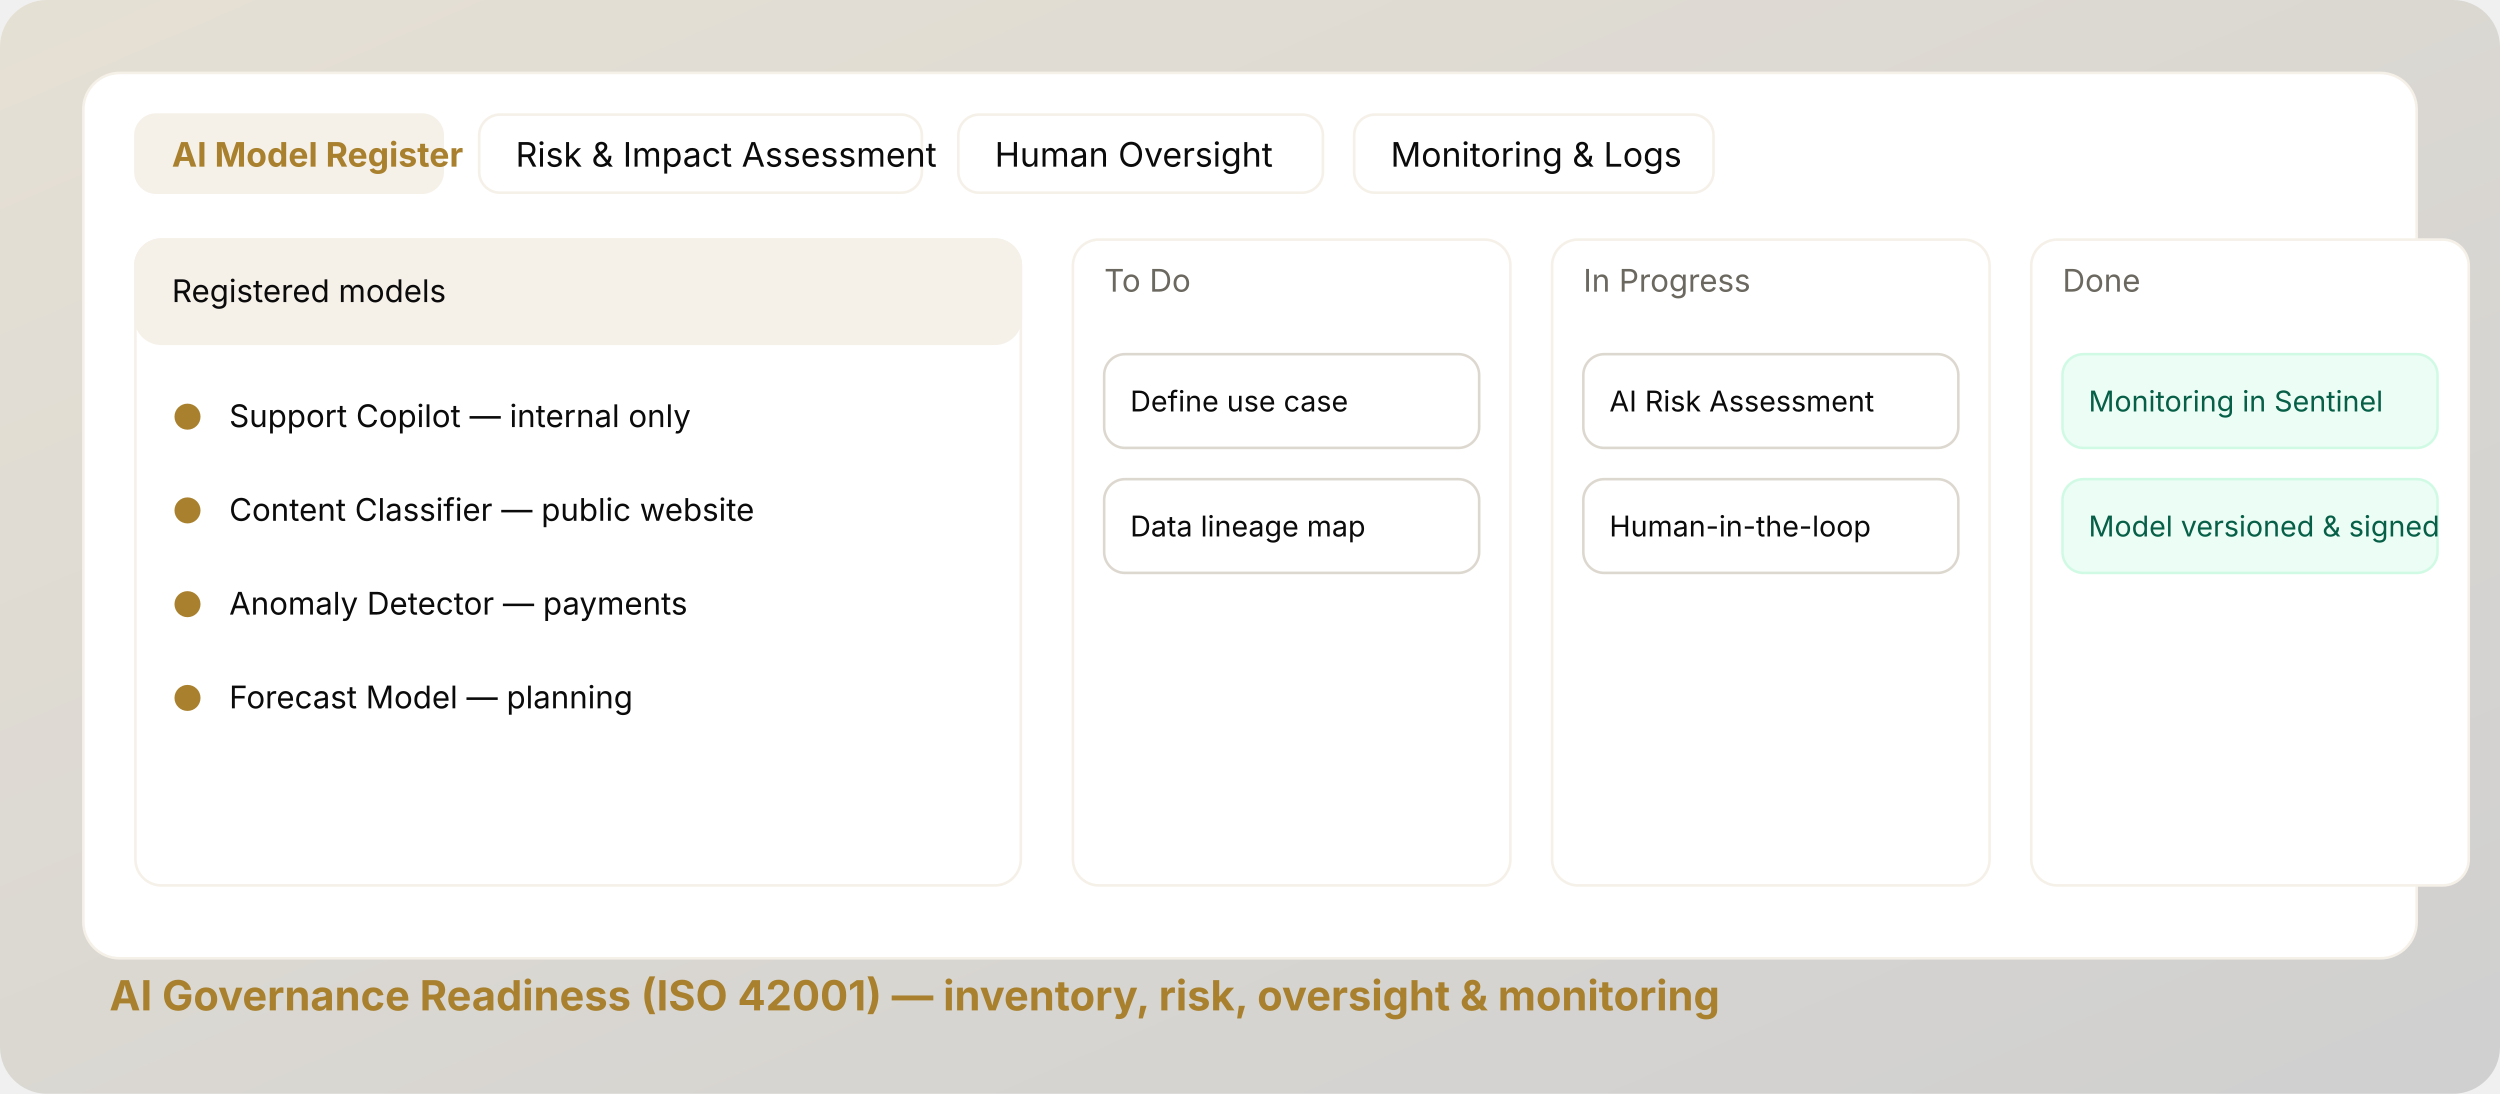
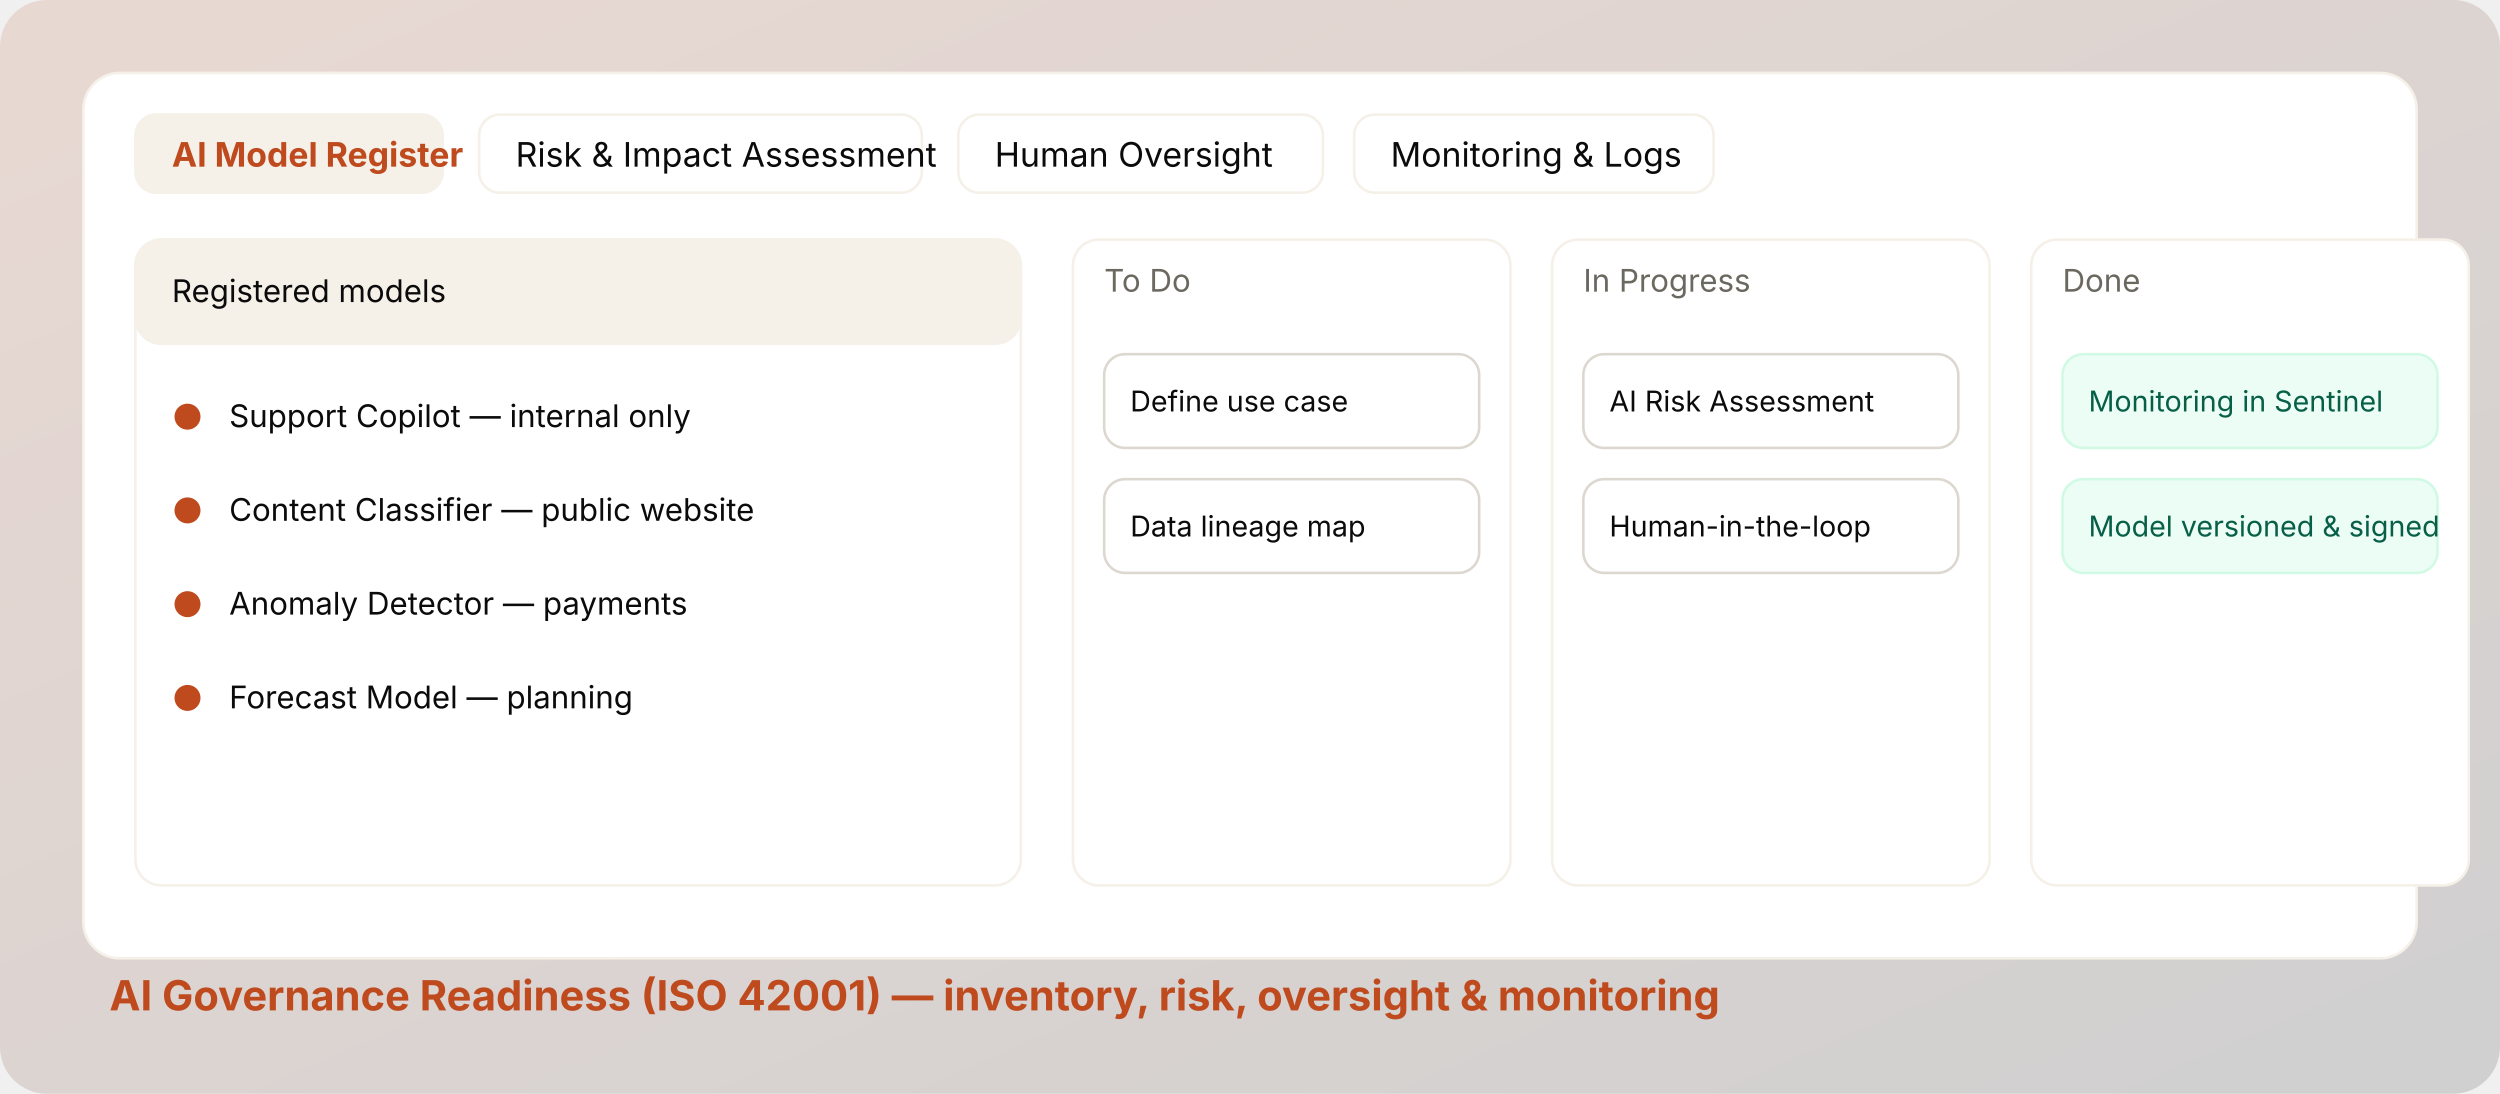
<svg xmlns="http://www.w3.org/2000/svg" viewBox="0 0 960 420">
  <defs>
    <linearGradient id="bg" x1="0" y1="0" x2="1" y2="1">
-       <stop offset="0" stop-color="#A9812E" stop-opacity=".14" />
+       <stop offset="0" stop-color="#BE4A1E" stop-opacity=".14" />
      <stop offset="1" stop-color="#0B0B0C" stop-opacity=".14" />
    </linearGradient>
  </defs>
  <rect x="0" y="0" width="960" height="420" rx="18" fill="url(#bg)" />
  <g transform="translate(32,28)" font-family="Inter, system-ui, -apple-system, Segoe UI, Roboto, Arial, sans-serif">
    <rect x="0" y="0" width="896" height="340" rx="14" fill="#fff" stroke="#F5F0E8" />
    <g transform="translate(20,16)" font-size="13">
      <g>
        <rect width="118" height="30" rx="8" fill="#F5F0E8" stroke="#F5F0E8" />
-         <text x="14" y="20" fill="#A9812E" font-weight="700">AI Model Register</text>
+         <text x="14" y="20" fill="#BE4A1E" font-weight="700">AI Model Register</text>
      </g>
      <g transform="translate(132,0)">
        <rect width="170" height="30" rx="8" fill="#fff" stroke="#F5F0E8" />
        <text x="14" y="20" fill="#0B0B0C">Risk &amp; Impact Assessment</text>
      </g>
      <g transform="translate(316,0)">
        <rect width="140" height="30" rx="8" fill="#fff" stroke="#F5F0E8" />
        <text x="14" y="20" fill="#0B0B0C">Human Oversight</text>
      </g>
      <g transform="translate(468,0)">
        <rect width="138" height="30" rx="8" fill="#fff" stroke="#F5F0E8" />
        <text x="14" y="20" fill="#0B0B0C">Monitoring &amp; Logs</text>
      </g>
    </g>
    <g transform="translate(20,64)">
      <rect width="340" height="248" rx="10" fill="#fff" stroke="#F5F0E8" />
      <rect x="0" y="0" width="340" height="40" rx="10" fill="#F5F0E8" stroke="#F5F0E8" />
      <text x="14" y="24" font-size="12" fill="#0B0B0C">Registered models</text>
      <g font-size="12" fill="#0B0B0C">
-         <circle cx="20" cy="68" r="5" fill="#A9812E" />
+         <circle cx="20" cy="68" r="5" fill="#BE4A1E" />
        <text x="36" y="72">Support Copilot — internal only</text>
-         <circle cx="20" cy="104" r="5" fill="#A9812E" />
+         <circle cx="20" cy="104" r="5" fill="#BE4A1E" />
        <text x="36" y="108">Content Classifier — public website</text>
-         <circle cx="20" cy="140" r="5" fill="#A9812E" />
+         <circle cx="20" cy="140" r="5" fill="#BE4A1E" />
        <text x="36" y="144">Anomaly Detector — payments</text>
-         <circle cx="20" cy="176" r="5" fill="#A9812E" />
+         <circle cx="20" cy="176" r="5" fill="#BE4A1E" />
        <text x="36" y="180">Forecast Model — planning</text>
      </g>
    </g>
    <g transform="translate(380,64)" font-size="12">
      <g>
        <rect x="0" y="0" width="168" height="248" rx="10" fill="#fff" stroke="#F5F0E8" />
        <text x="12" y="20" fill="#6B6860">To Do</text>
      </g>
      <g>
        <rect x="184" y="0" width="168" height="248" rx="10" fill="#fff" stroke="#F5F0E8" />
        <text x="196" y="20" fill="#6B6860">In Progress</text>
      </g>
      <g>
        <rect x="368" y="0" width="168" height="248" rx="10" fill="#fff" stroke="#F5F0E8" />
        <text x="380" y="20" fill="#6B6860">Done</text>
      </g>
      <g font-size="11" fill="#0B0B0C">
        <rect x="12" y="44" width="144" height="36" rx="8" fill="#fff" stroke="#DDD8CF" />
        <text x="22" y="66">Define use case</text>
        <rect x="12" y="92" width="144" height="36" rx="8" fill="#fff" stroke="#DDD8CF" />
        <text x="22" y="114">Data lineage map</text>
        <rect x="196" y="44" width="144" height="36" rx="8" fill="#fff" stroke="#DDD8CF" />
        <text x="206" y="66">AI Risk Assessment</text>
        <rect x="196" y="92" width="144" height="36" rx="8" fill="#fff" stroke="#DDD8CF" />
        <text x="206" y="114">Human-in-the-loop</text>
        <rect x="380" y="44" width="144" height="36" rx="8" fill="#ecfdf5" stroke="#d1fae5" />
        <text x="390" y="66" fill="#065f46">Monitoring in Sentinel</text>
        <rect x="380" y="92" width="144" height="36" rx="8" fill="#ecfdf5" stroke="#d1fae5" />
        <text x="390" y="114" fill="#065f46">Model versioned &amp; signed</text>
      </g>
    </g>
  </g>
-   <text x="42" y="388" font-family="Inter, system-ui, -apple-system, Segoe UI, Roboto, Arial, sans-serif" font-size="16" fill="#A9812E" font-weight="700">
+   <text x="42" y="388" font-family="Inter, system-ui, -apple-system, Segoe UI, Roboto, Arial, sans-serif" font-size="16" fill="#BE4A1E" font-weight="700">
    AI Governance Readiness (ISO 42001) — inventory, risk, oversight &amp; monitoring
  </text>
</svg>
